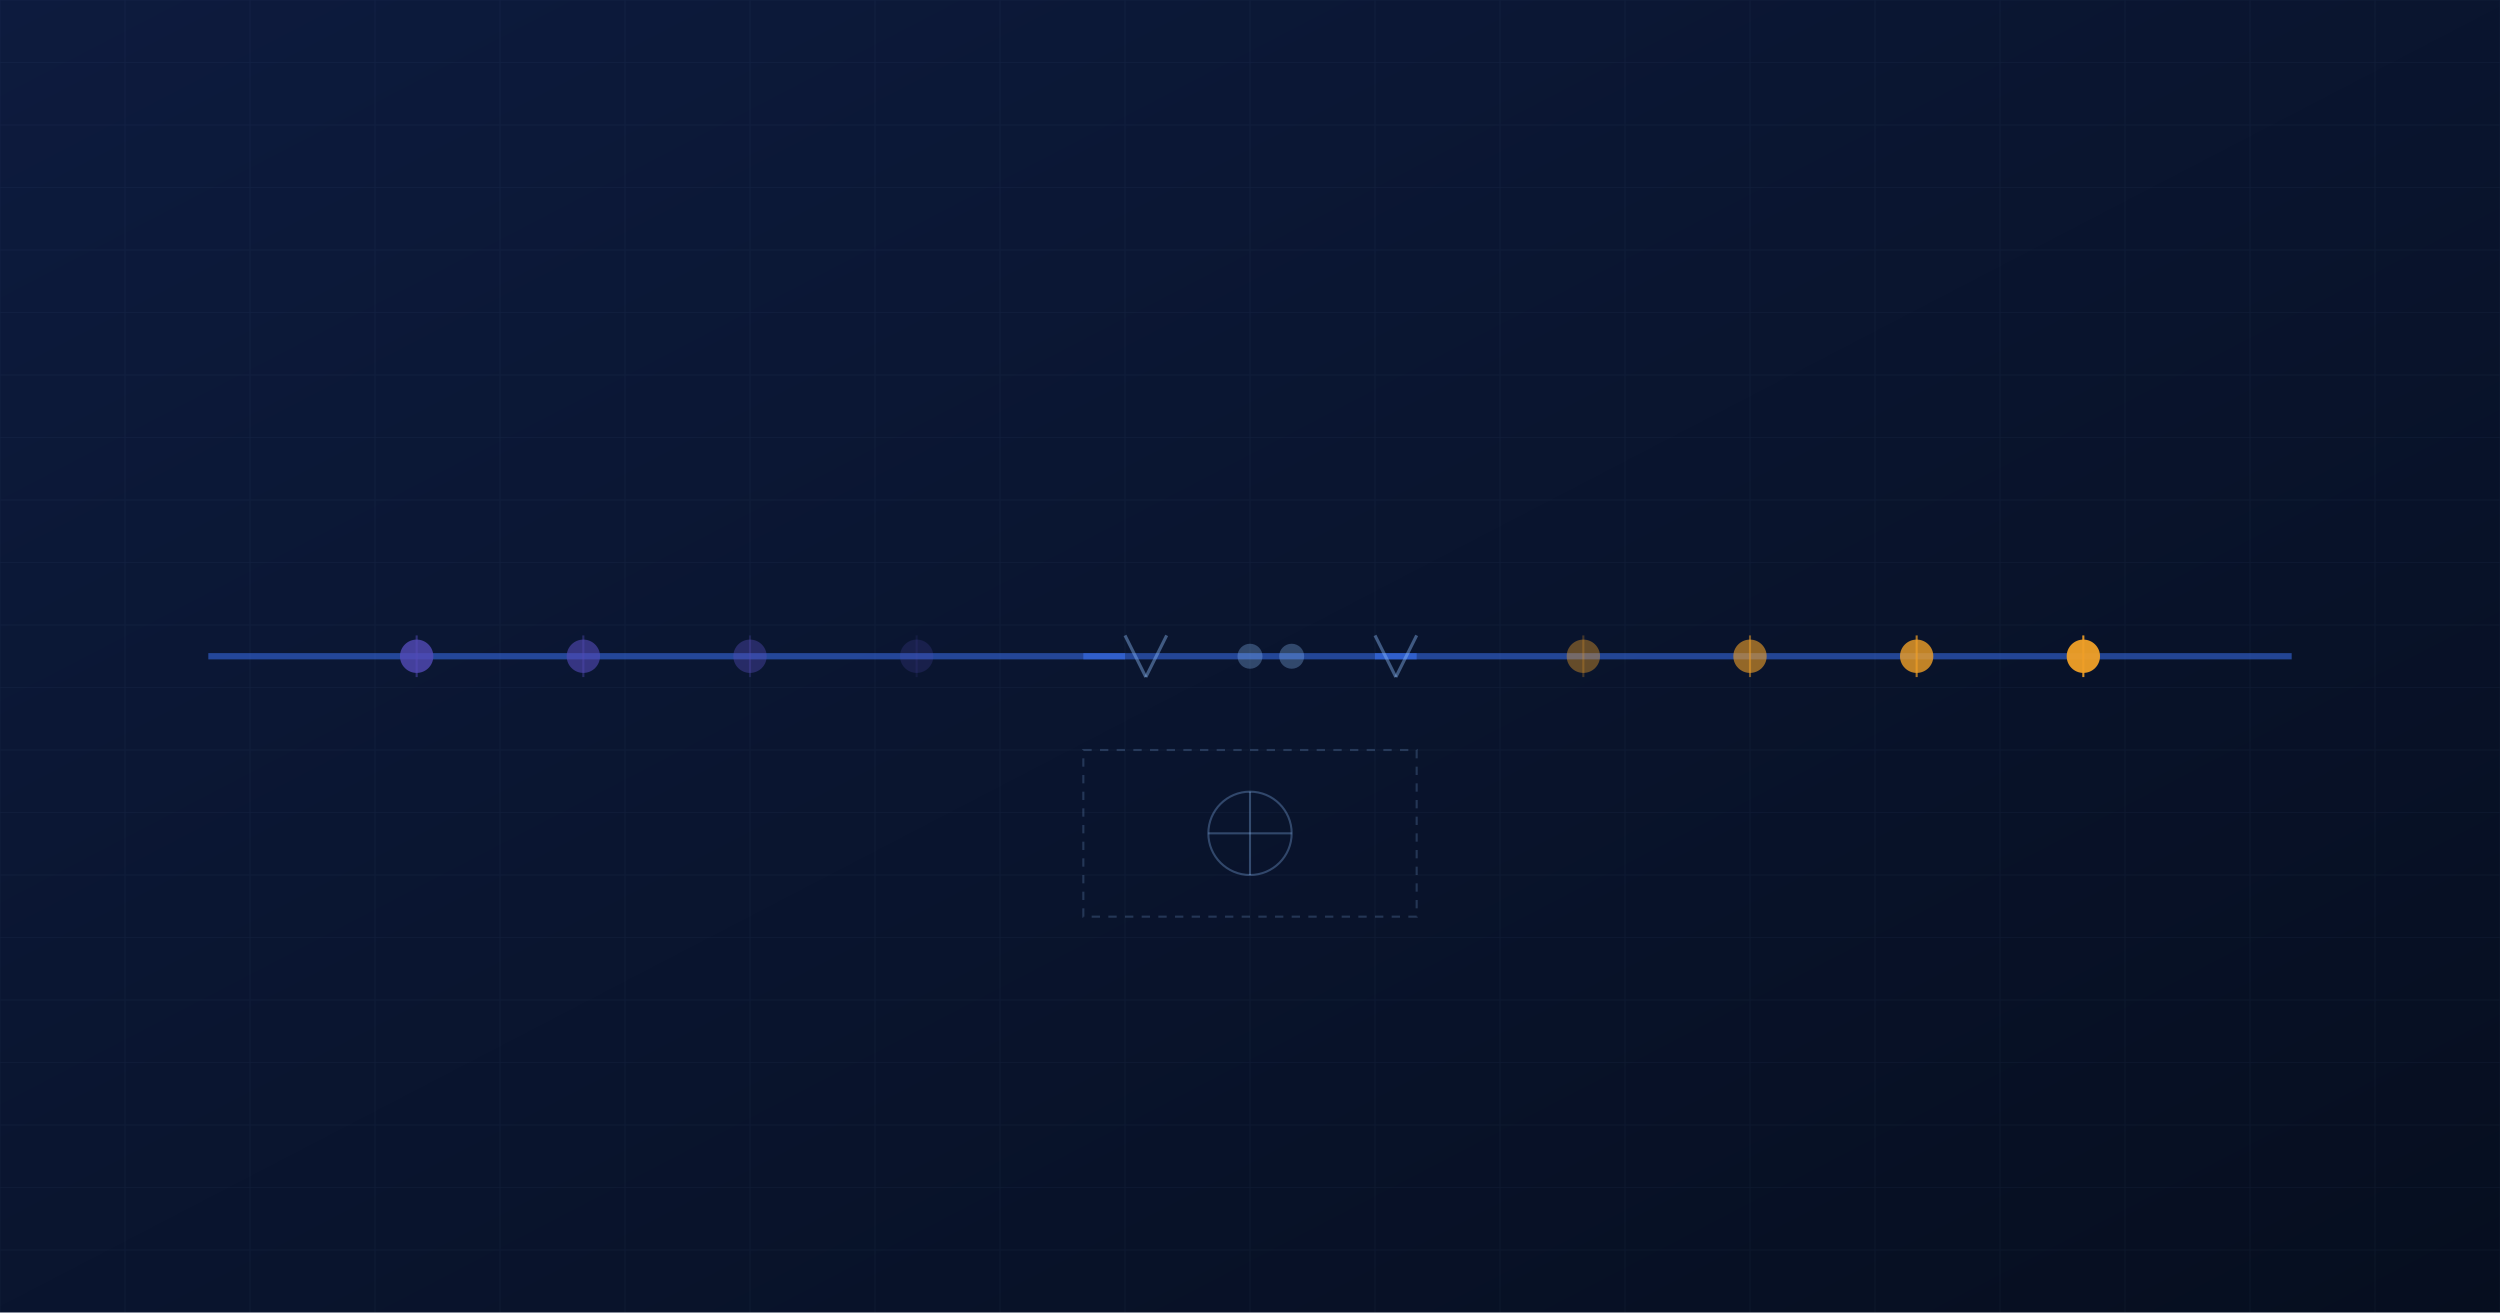
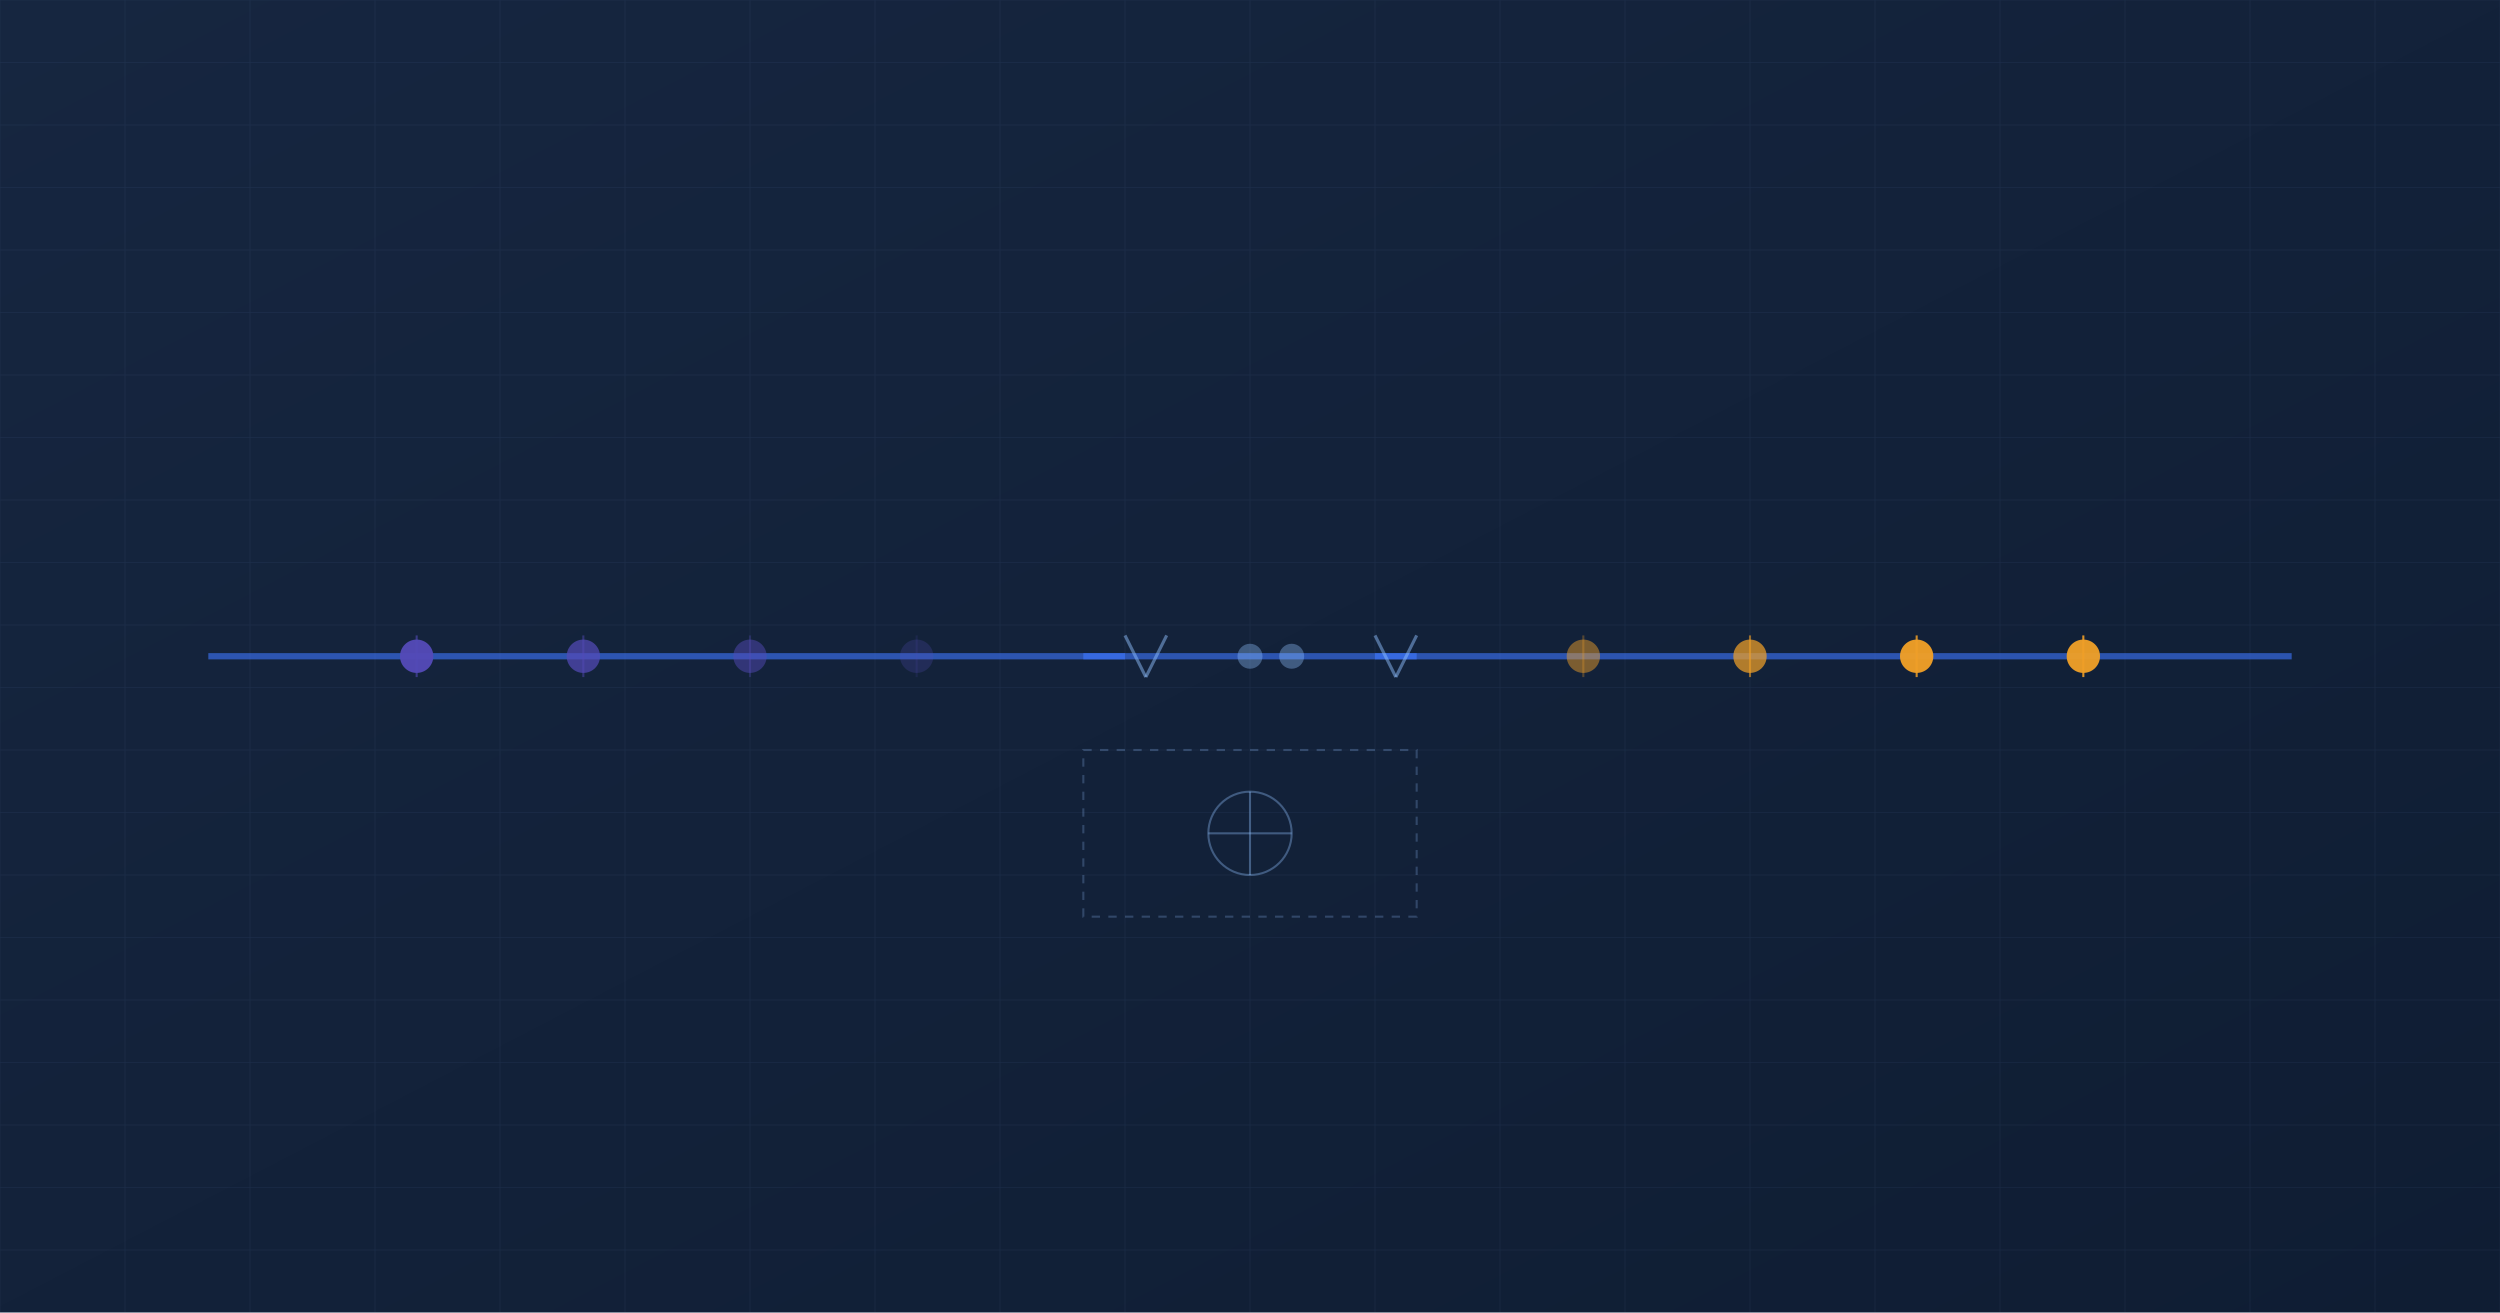
<svg xmlns="http://www.w3.org/2000/svg" width="1200" height="630" viewBox="0 0 1200 630">
  <defs>
    <linearGradient id="bgGrad2" x1="0%" y1="0%" x2="100%" y2="100%">
-       <stop offset="0%" style="stop-color:#0d1b3e;stop-opacity:1" />
-       <stop offset="100%" style="stop-color:#060e1f;stop-opacity:1" />
+       <stop offset="0%" style="stop-color:#162640;stop-opacity:1" />
+       <stop offset="100%" style="stop-color:#0f1d33;stop-opacity:1" />
    </linearGradient>
  </defs>
  <rect width="1200" height="630" fill="url(#bgGrad2)" />
-   <g stroke="#91c1ff" stroke-width="0.3" opacity="0.06">
+   <g stroke="#91c1ff" stroke-width="0.3" opacity="0.08">
    <line x1="0" y1="0" x2="1200" y2="0" />
    <line x1="0" y1="30" x2="1200" y2="30" />
    <line x1="0" y1="60" x2="1200" y2="60" />
    <line x1="0" y1="90" x2="1200" y2="90" />
    <line x1="0" y1="120" x2="1200" y2="120" />
    <line x1="0" y1="150" x2="1200" y2="150" />
    <line x1="0" y1="180" x2="1200" y2="180" />
    <line x1="0" y1="210" x2="1200" y2="210" />
    <line x1="0" y1="240" x2="1200" y2="240" />
    <line x1="0" y1="270" x2="1200" y2="270" />
    <line x1="0" y1="300" x2="1200" y2="300" />
    <line x1="0" y1="330" x2="1200" y2="330" />
    <line x1="0" y1="360" x2="1200" y2="360" />
    <line x1="0" y1="390" x2="1200" y2="390" />
    <line x1="0" y1="420" x2="1200" y2="420" />
    <line x1="0" y1="450" x2="1200" y2="450" />
    <line x1="0" y1="480" x2="1200" y2="480" />
    <line x1="0" y1="510" x2="1200" y2="510" />
    <line x1="0" y1="540" x2="1200" y2="540" />
    <line x1="0" y1="570" x2="1200" y2="570" />
    <line x1="0" y1="600" x2="1200" y2="600" />
    <line x1="0" y1="630" x2="1200" y2="630" />
    <line x1="0" y1="0" x2="0" y2="630" />
    <line x1="60" y1="0" x2="60" y2="630" />
    <line x1="120" y1="0" x2="120" y2="630" />
    <line x1="180" y1="0" x2="180" y2="630" />
    <line x1="240" y1="0" x2="240" y2="630" />
    <line x1="300" y1="0" x2="300" y2="630" />
    <line x1="360" y1="0" x2="360" y2="630" />
    <line x1="420" y1="0" x2="420" y2="630" />
    <line x1="480" y1="0" x2="480" y2="630" />
    <line x1="540" y1="0" x2="540" y2="630" />
    <line x1="600" y1="0" x2="600" y2="630" />
    <line x1="660" y1="0" x2="660" y2="630" />
    <line x1="720" y1="0" x2="720" y2="630" />
    <line x1="780" y1="0" x2="780" y2="630" />
    <line x1="840" y1="0" x2="840" y2="630" />
    <line x1="900" y1="0" x2="900" y2="630" />
    <line x1="960" y1="0" x2="960" y2="630" />
    <line x1="1020" y1="0" x2="1020" y2="630" />
    <line x1="1080" y1="0" x2="1080" y2="630" />
    <line x1="1140" y1="0" x2="1140" y2="630" />
    <line x1="1200" y1="0" x2="1200" y2="630" />
  </g>
-   <line x1="100" y1="315" x2="1100" y2="315" stroke="#3E77FF" stroke-width="3" opacity="0.5" />
-   <circle cx="200" cy="315" r="8" fill="#534AB7" opacity="0.8" />
-   <circle cx="280" cy="315" r="8" fill="#534AB7" opacity="0.6" />
-   <circle cx="360" cy="315" r="8" fill="#534AB7" opacity="0.4" />
-   <circle cx="440" cy="315" r="8" fill="#534AB7" opacity="0.2" />
-   <line x1="520" y1="315" x2="540" y2="315" stroke="#3E77FF" stroke-width="3" opacity="0.5" />
-   <line x1="660" y1="315" x2="680" y2="315" stroke="#3E77FF" stroke-width="3" opacity="0.5" />
-   <line x1="540" y1="305" x2="550" y2="325" stroke="#91c1ff" stroke-width="1.5" opacity="0.4" />
-   <line x1="550" y1="325" x2="560" y2="305" stroke="#91c1ff" stroke-width="1.5" opacity="0.4" />
-   <line x1="660" y1="305" x2="670" y2="325" stroke="#91c1ff" stroke-width="1.5" opacity="0.4" />
-   <line x1="670" y1="325" x2="680" y2="305" stroke="#91c1ff" stroke-width="1.5" opacity="0.4" />
-   <circle cx="760" cy="315" r="8" fill="#EF9F27" opacity="0.4" />
-   <circle cx="840" cy="315" r="8" fill="#EF9F27" opacity="0.6" />
-   <circle cx="920" cy="315" r="8" fill="#EF9F27" opacity="0.8" />
+   <line x1="100" y1="315" x2="1100" y2="315" stroke="#3E77FF" stroke-width="3" opacity="0.6" />
+   <circle cx="200" cy="315" r="8" fill="#534AB7" opacity="0.96" />
+   <circle cx="280" cy="315" r="8" fill="#534AB7" opacity="0.72" />
+   <circle cx="360" cy="315" r="8" fill="#534AB7" opacity="0.48" />
+   <circle cx="440" cy="315" r="8" fill="#534AB7" opacity="0.24" />
+   <line x1="520" y1="315" x2="540" y2="315" stroke="#3E77FF" stroke-width="3" opacity="0.6" />
+   <line x1="660" y1="315" x2="680" y2="315" stroke="#3E77FF" stroke-width="3" opacity="0.6" />
+   <line x1="540" y1="305" x2="550" y2="325" stroke="#91c1ff" stroke-width="1.5" opacity="0.48" />
+   <line x1="550" y1="325" x2="560" y2="305" stroke="#91c1ff" stroke-width="1.5" opacity="0.48" />
+   <line x1="660" y1="305" x2="670" y2="325" stroke="#91c1ff" stroke-width="1.5" opacity="0.48" />
+   <line x1="670" y1="325" x2="680" y2="305" stroke="#91c1ff" stroke-width="1.5" opacity="0.48" />
+   <circle cx="760" cy="315" r="8" fill="#EF9F27" opacity="0.48" />
+   <circle cx="840" cy="315" r="8" fill="#EF9F27" opacity="0.72" />
+   <circle cx="920" cy="315" r="8" fill="#EF9F27" opacity="0.96" />
  <circle cx="1000" cy="315" r="8" fill="#EF9F27" opacity="0.95" />
-   <circle cx="600" cy="315" r="6" fill="#91c1ff" opacity="0.3" />
-   <circle cx="620" cy="315" r="6" fill="#91c1ff" opacity="0.3" />
-   <line x1="200" y1="305" x2="200" y2="325" stroke="#534AB7" stroke-width="1" opacity="0.5" />
-   <line x1="280" y1="305" x2="280" y2="325" stroke="#534AB7" stroke-width="1" opacity="0.4" />
-   <line x1="360" y1="305" x2="360" y2="325" stroke="#534AB7" stroke-width="1" opacity="0.25" />
-   <line x1="440" y1="305" x2="440" y2="325" stroke="#534AB7" stroke-width="1" opacity="0.12" />
-   <line x1="760" y1="305" x2="760" y2="325" stroke="#EF9F27" stroke-width="1" opacity="0.25" />
-   <line x1="840" y1="305" x2="840" y2="325" stroke="#EF9F27" stroke-width="1" opacity="0.5" />
-   <line x1="920" y1="305" x2="920" y2="325" stroke="#EF9F27" stroke-width="1" opacity="0.7" />
+   <circle cx="600" cy="315" r="6" fill="#91c1ff" opacity="0.36" />
+   <circle cx="620" cy="315" r="6" fill="#91c1ff" opacity="0.36" />
+   <line x1="200" y1="305" x2="200" y2="325" stroke="#534AB7" stroke-width="1" opacity="0.6" />
+   <line x1="280" y1="305" x2="280" y2="325" stroke="#534AB7" stroke-width="1" opacity="0.48" />
+   <line x1="360" y1="305" x2="360" y2="325" stroke="#534AB7" stroke-width="1" opacity="0.3" />
+   <line x1="440" y1="305" x2="440" y2="325" stroke="#534AB7" stroke-width="1" opacity="0.144" />
+   <line x1="760" y1="305" x2="760" y2="325" stroke="#EF9F27" stroke-width="1" opacity="0.3" />
+   <line x1="840" y1="305" x2="840" y2="325" stroke="#EF9F27" stroke-width="1" opacity="0.6" />
+   <line x1="920" y1="305" x2="920" y2="325" stroke="#EF9F27" stroke-width="1" opacity="0.84" />
  <line x1="1000" y1="305" x2="1000" y2="325" stroke="#EF9F27" stroke-width="1" opacity="0.9" />
-   <rect x="520" y="360" width="160" height="80" fill="none" stroke="#91c1ff" stroke-width="1" opacity="0.2" stroke-dasharray="4,4" />
-   <circle cx="600" cy="400" r="20" fill="none" stroke="#91c1ff" stroke-width="1" opacity="0.3" />
-   <line x1="580" y1="400" x2="620" y2="400" stroke="#91c1ff" stroke-width="1" opacity="0.3" />
-   <line x1="600" y1="380" x2="600" y2="420" stroke="#91c1ff" stroke-width="1" opacity="0.3" />
+   <rect x="520" y="360" width="160" height="80" fill="none" stroke="#91c1ff" stroke-width="1" opacity="0.24" stroke-dasharray="4,4" />
+   <circle cx="600" cy="400" r="20" fill="none" stroke="#91c1ff" stroke-width="1" opacity="0.36" />
+   <line x1="580" y1="400" x2="620" y2="400" stroke="#91c1ff" stroke-width="1" opacity="0.36" />
+   <line x1="600" y1="380" x2="600" y2="420" stroke="#91c1ff" stroke-width="1" opacity="0.36" />
</svg>
